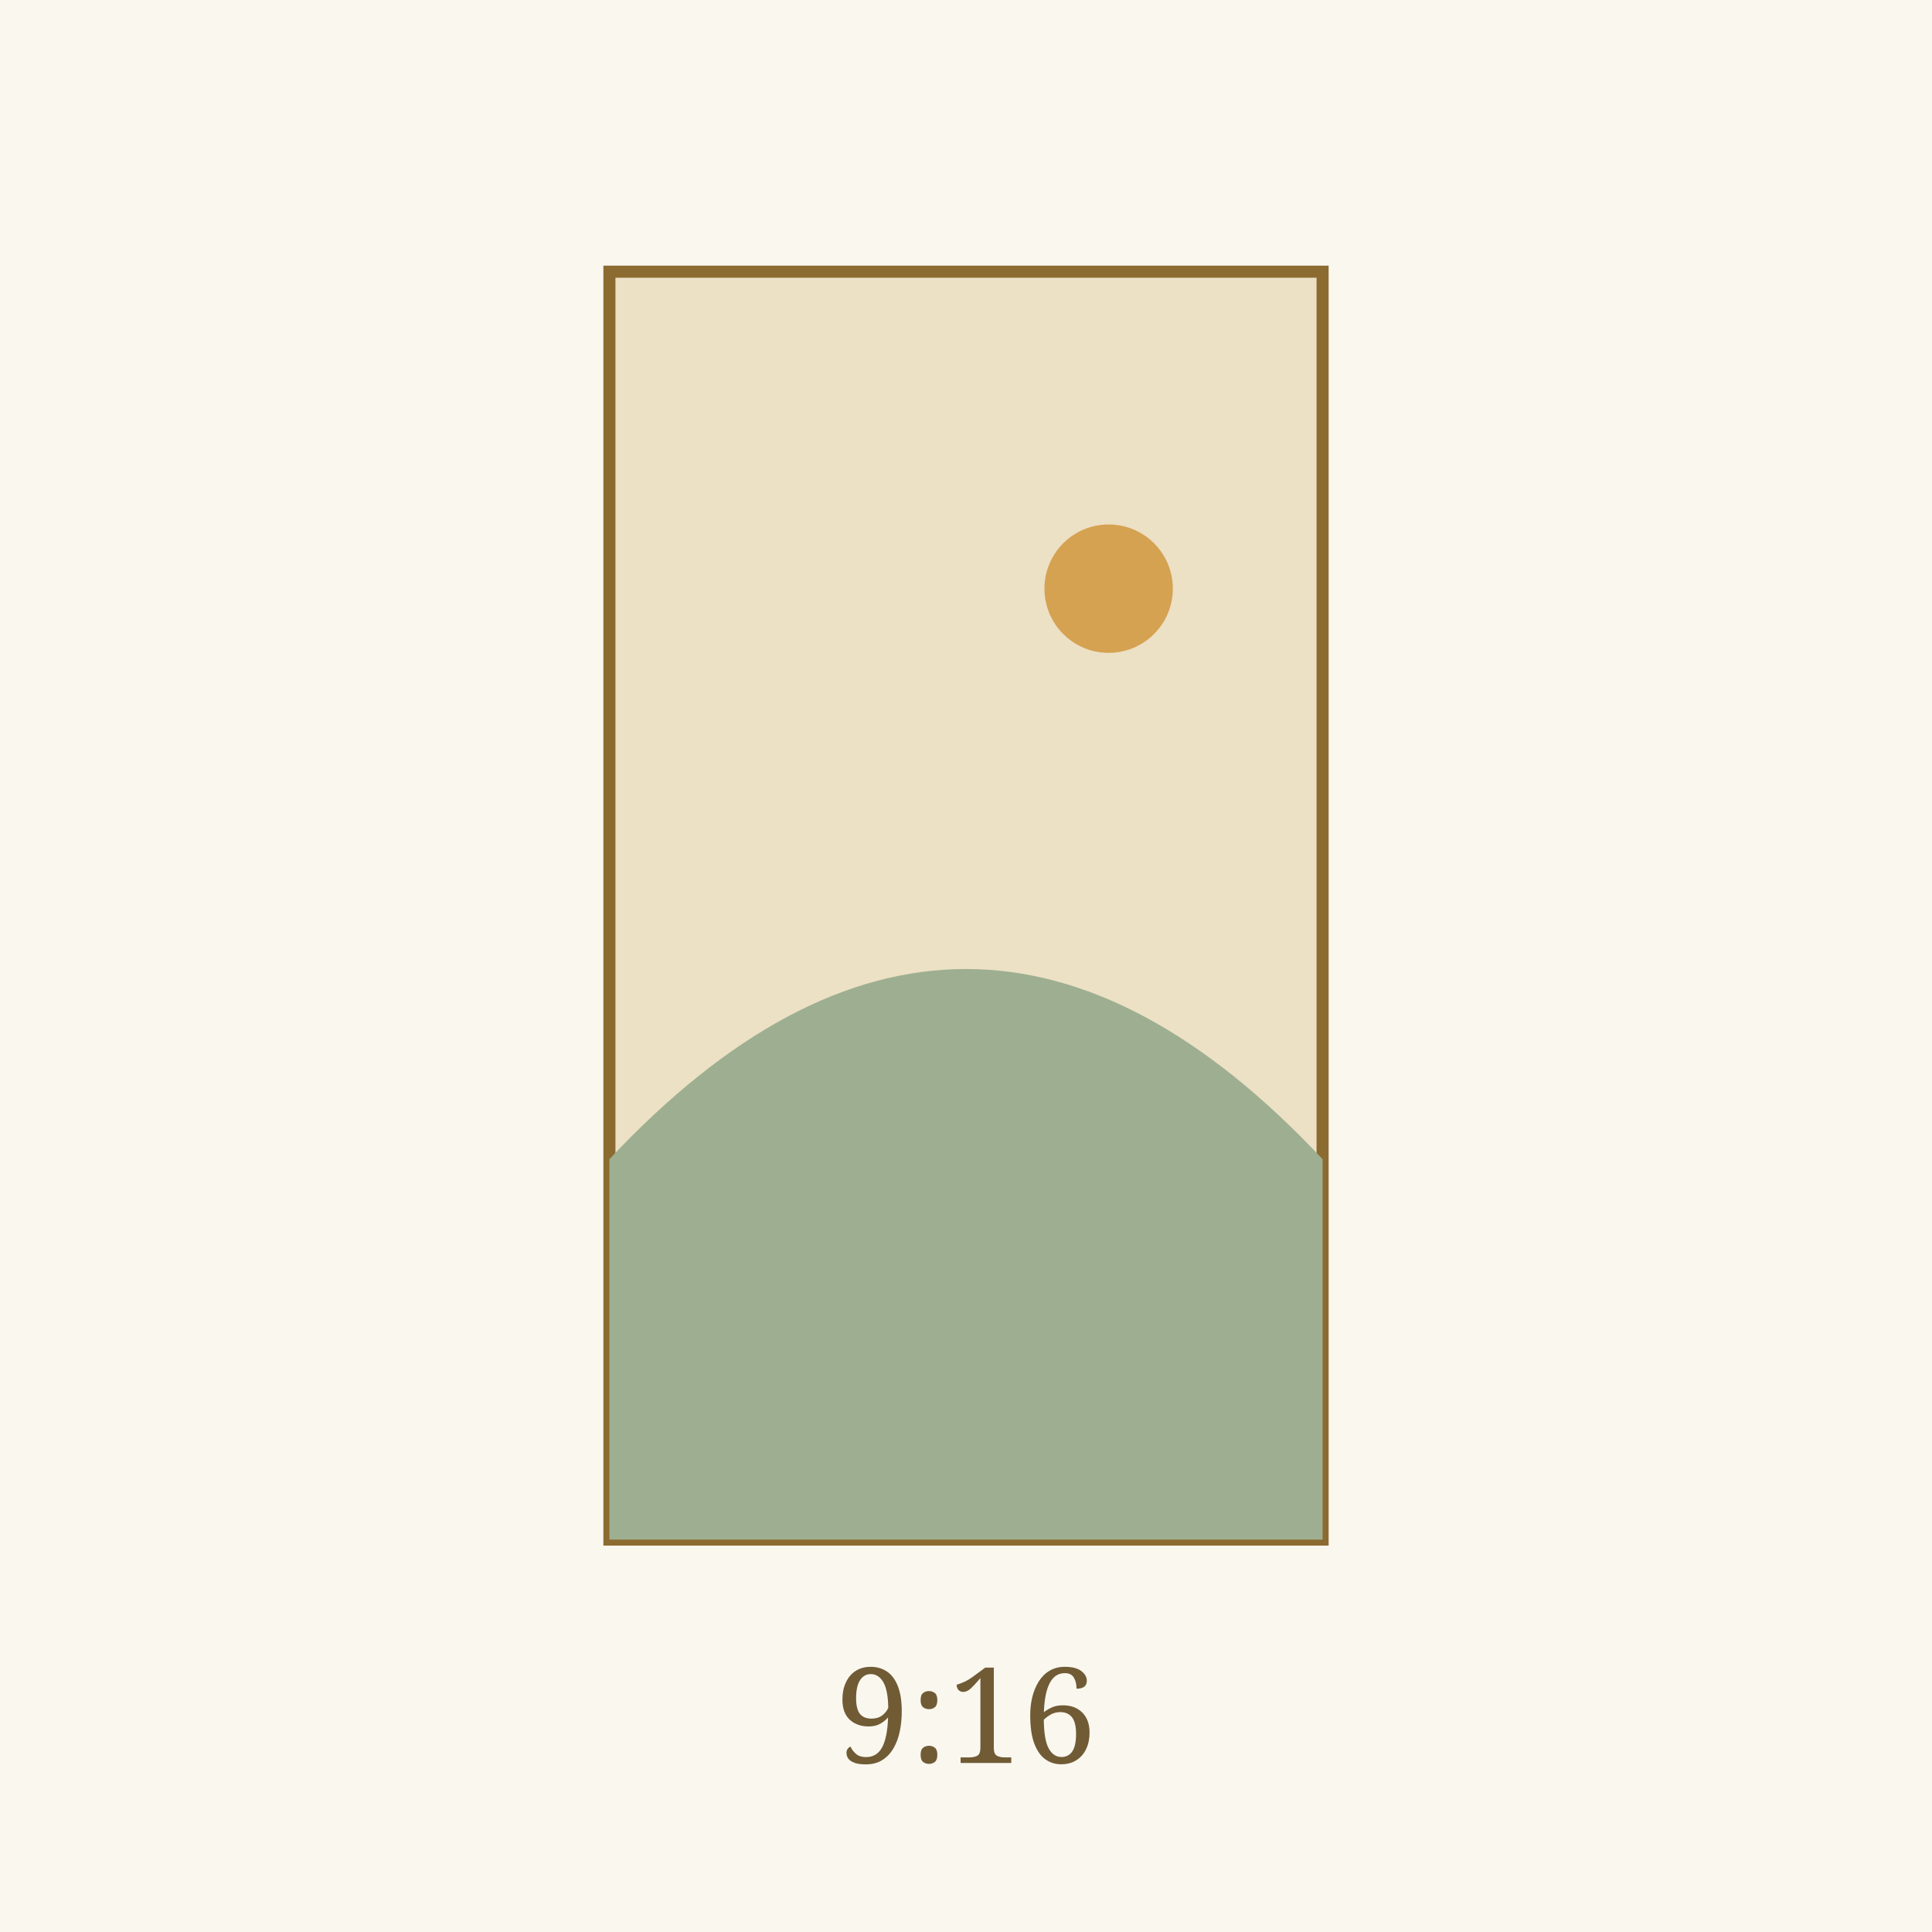
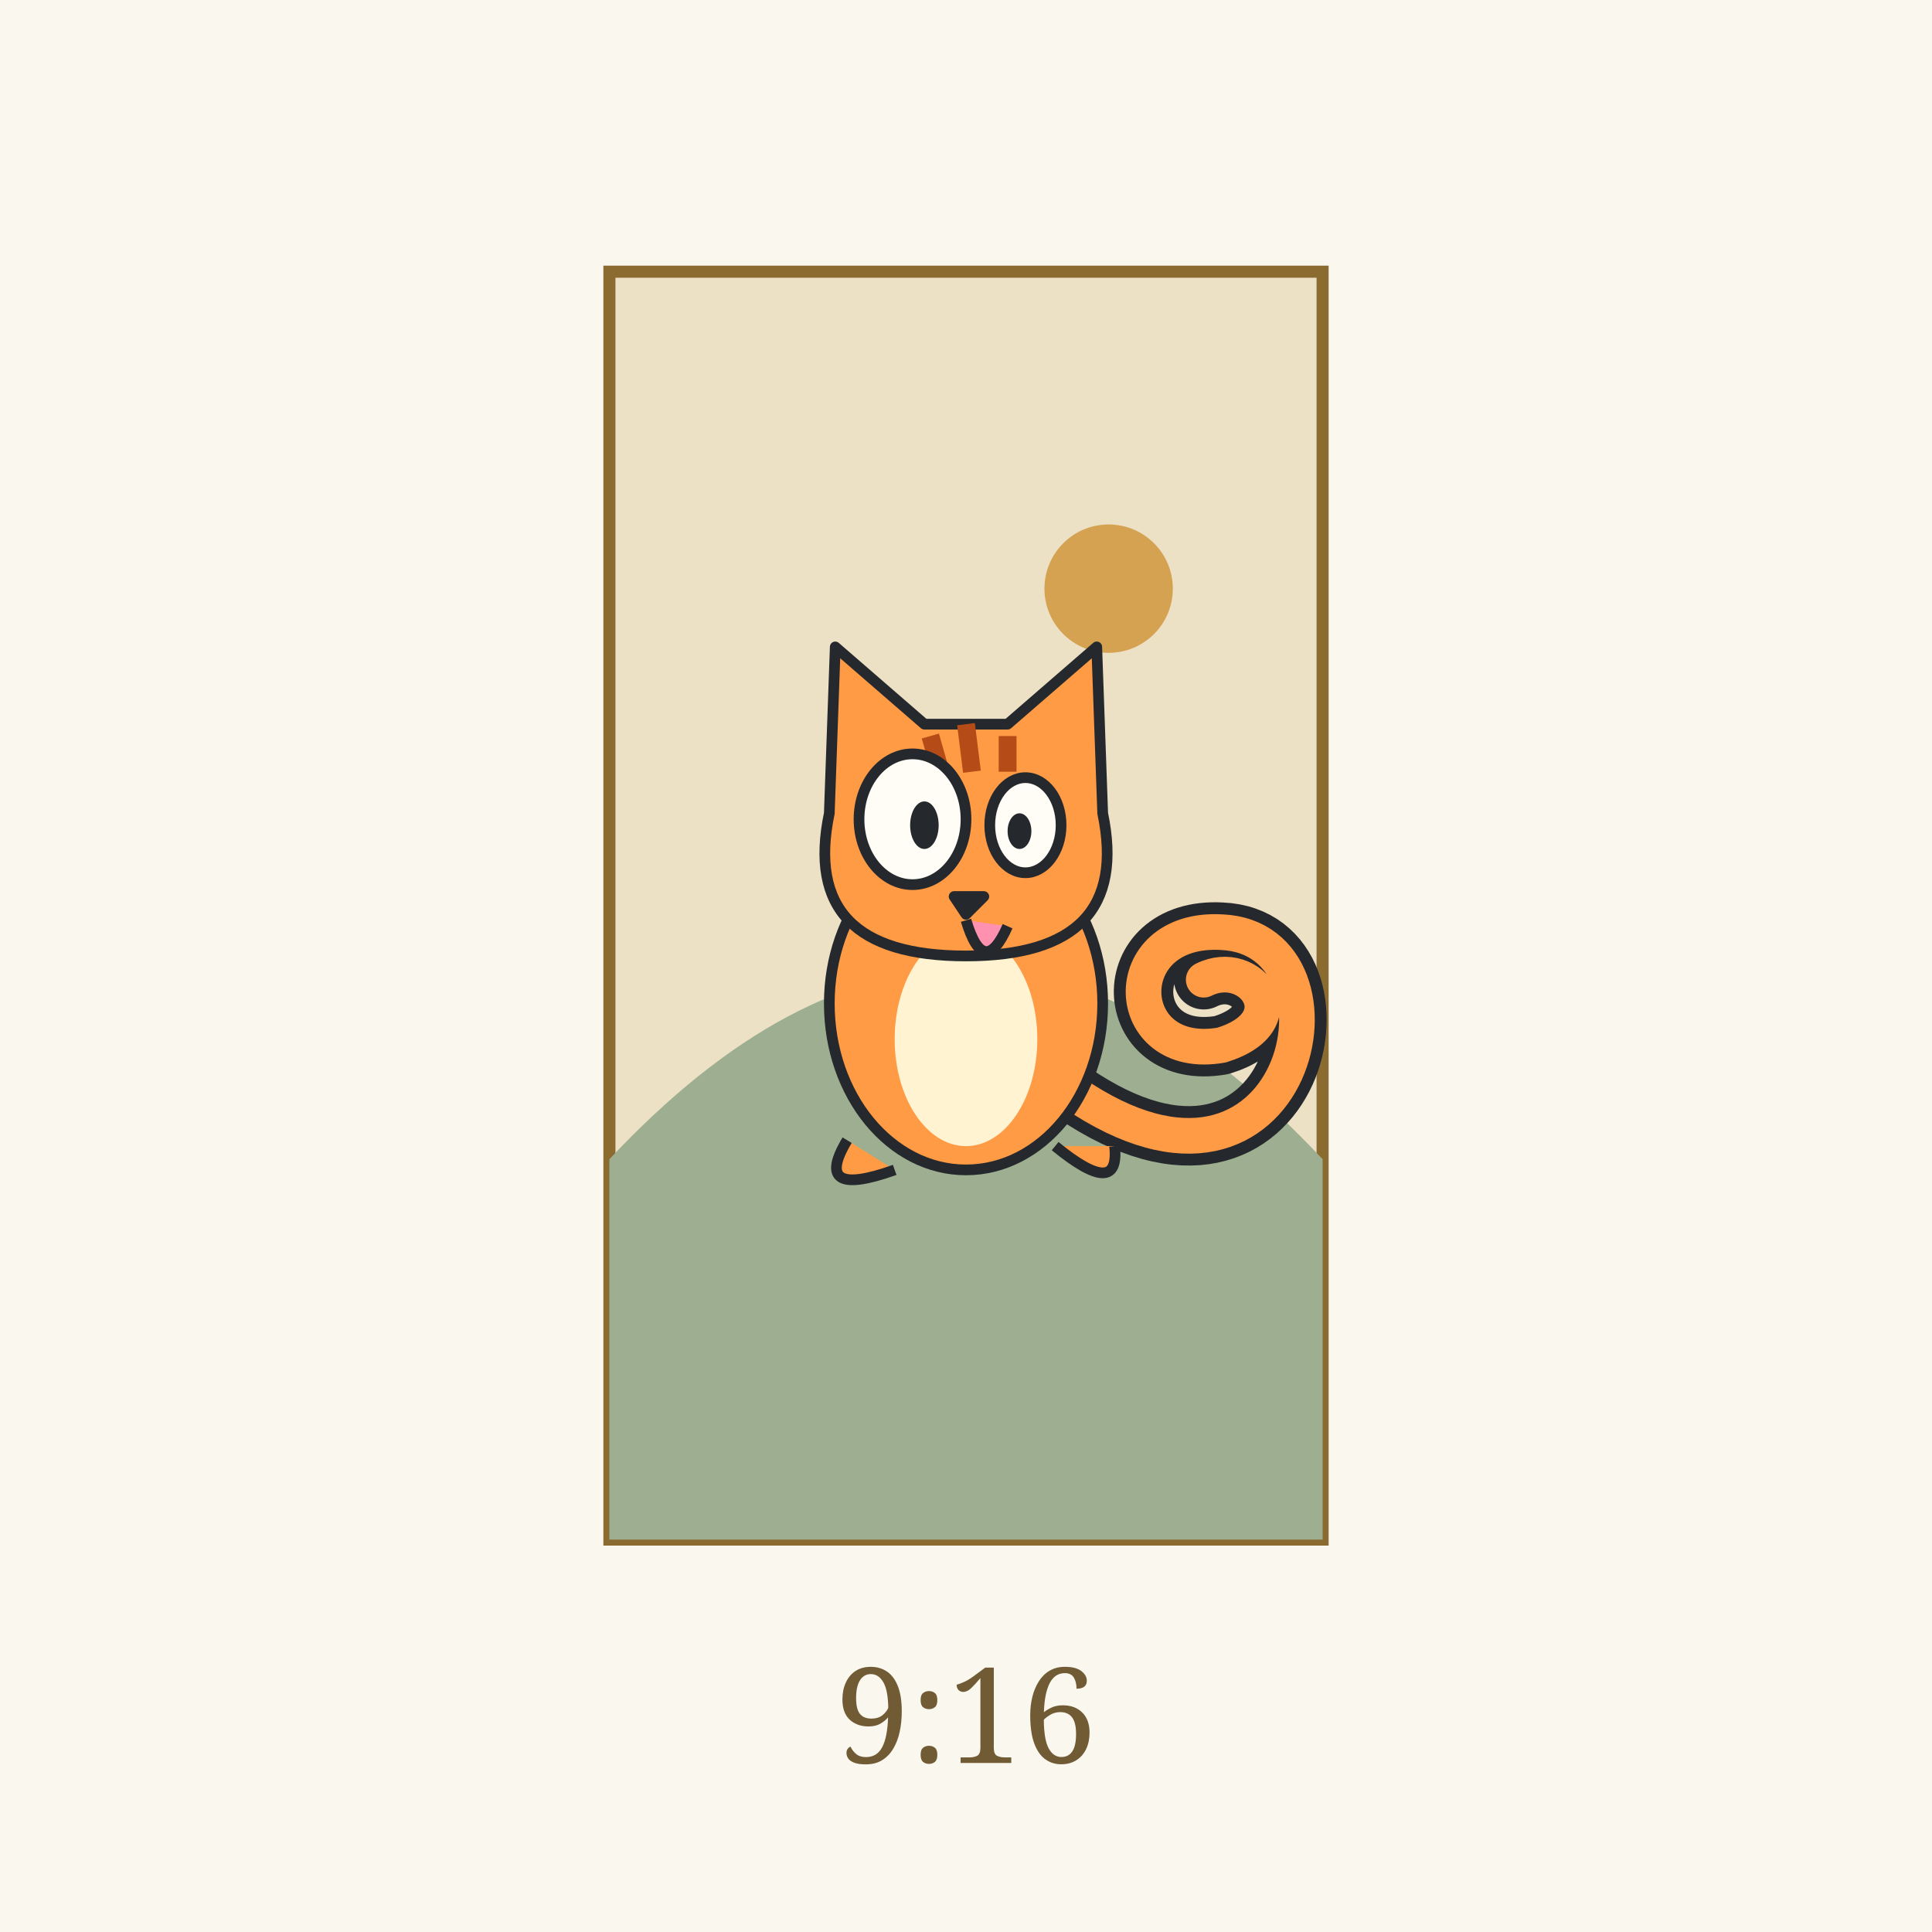
<svg xmlns="http://www.w3.org/2000/svg" width="320" height="320" viewBox="0 0 320 320" role="img">
  <defs>
    <clipPath id="clip">
      <rect x="20" y="65" width="280" height="190" />
    </clipPath>
  </defs>
  <rect width="320" height="320" fill="#faf7ef" />
  <rect data-frame="true" x="100.938" y="45" width="118.125" height="210" fill="#ece0c5" stroke="#8c6b31" stroke-width="2" />
  <path d="M100.938 192 Q160 129 219.062 192V255H100.938Z" fill="#9eaf91" />
  <circle cx="183.625" cy="97.5" r="10.631" fill="#d5a251" />
  <text x="160" y="292" text-anchor="middle" font-family="Georgia,serif" font-size="22" fill="#705b35">9:16</text>
+   <g data-mascot="quirky-orange-cat" transform="translate(160 141.6) scale(0.984375)" stroke="#25282c" stroke-width="1.8" stroke-linejoin="round">
+     <path d="M18 40C56 66 67 14 43 13C25 12 26 35 43 32C56 28 48 17 40 21" fill="none" stroke="#25282c" stroke-width="10" stroke-linecap="round" />
+     <path d="M18 40C56 66 67 14 43 13C25 12 26 35 43 32C56 28 48 17 40 21" fill="none" stroke="#ff9a45" stroke-width="6" stroke-linecap="round" />
+     <ellipse cx="0" cy="25" rx="23" ry="28" fill="#ff9a45" />
+     <ellipse cx="0" cy="31" rx="12" ry="18" fill="#fff3d1" stroke="none" />
+     <path d="M-23 -7L-22 -35L-7 -22L7 -22L22 -35L23 -7Q28 17 0 17Q-28 17 -23 -7Z" fill="#ff9a45" />
+     <path d="M-6 -20L-4 -13M0 -22L1 -14M7 -20L7 -14" stroke="#b54b16" stroke-width="3" />
+     <ellipse cx="-9" cy="-6" rx="9" ry="11" fill="#fffdf5" />
+     <ellipse cx="10" cy="-5" rx="6" ry="8" fill="#fffdf5" />
+     <ellipse cx="-7" cy="-5" rx="2.4" ry="4" fill="#25282c" stroke="none" />
+     <ellipse cx="9" cy="-4" rx="2" ry="3" fill="#25282c" stroke="none" />
+     <path d="M-2 7L3 7L0 10Z" fill="#25282c" />
+     <path d="M0 11Q3 21 7 12" fill="#ff91b0" />
+     <path d="M-20 48Q-26 58 -12 53M15 49Q26 58 25 49" fill="#ff9a45" />
+   </g>
</svg>
